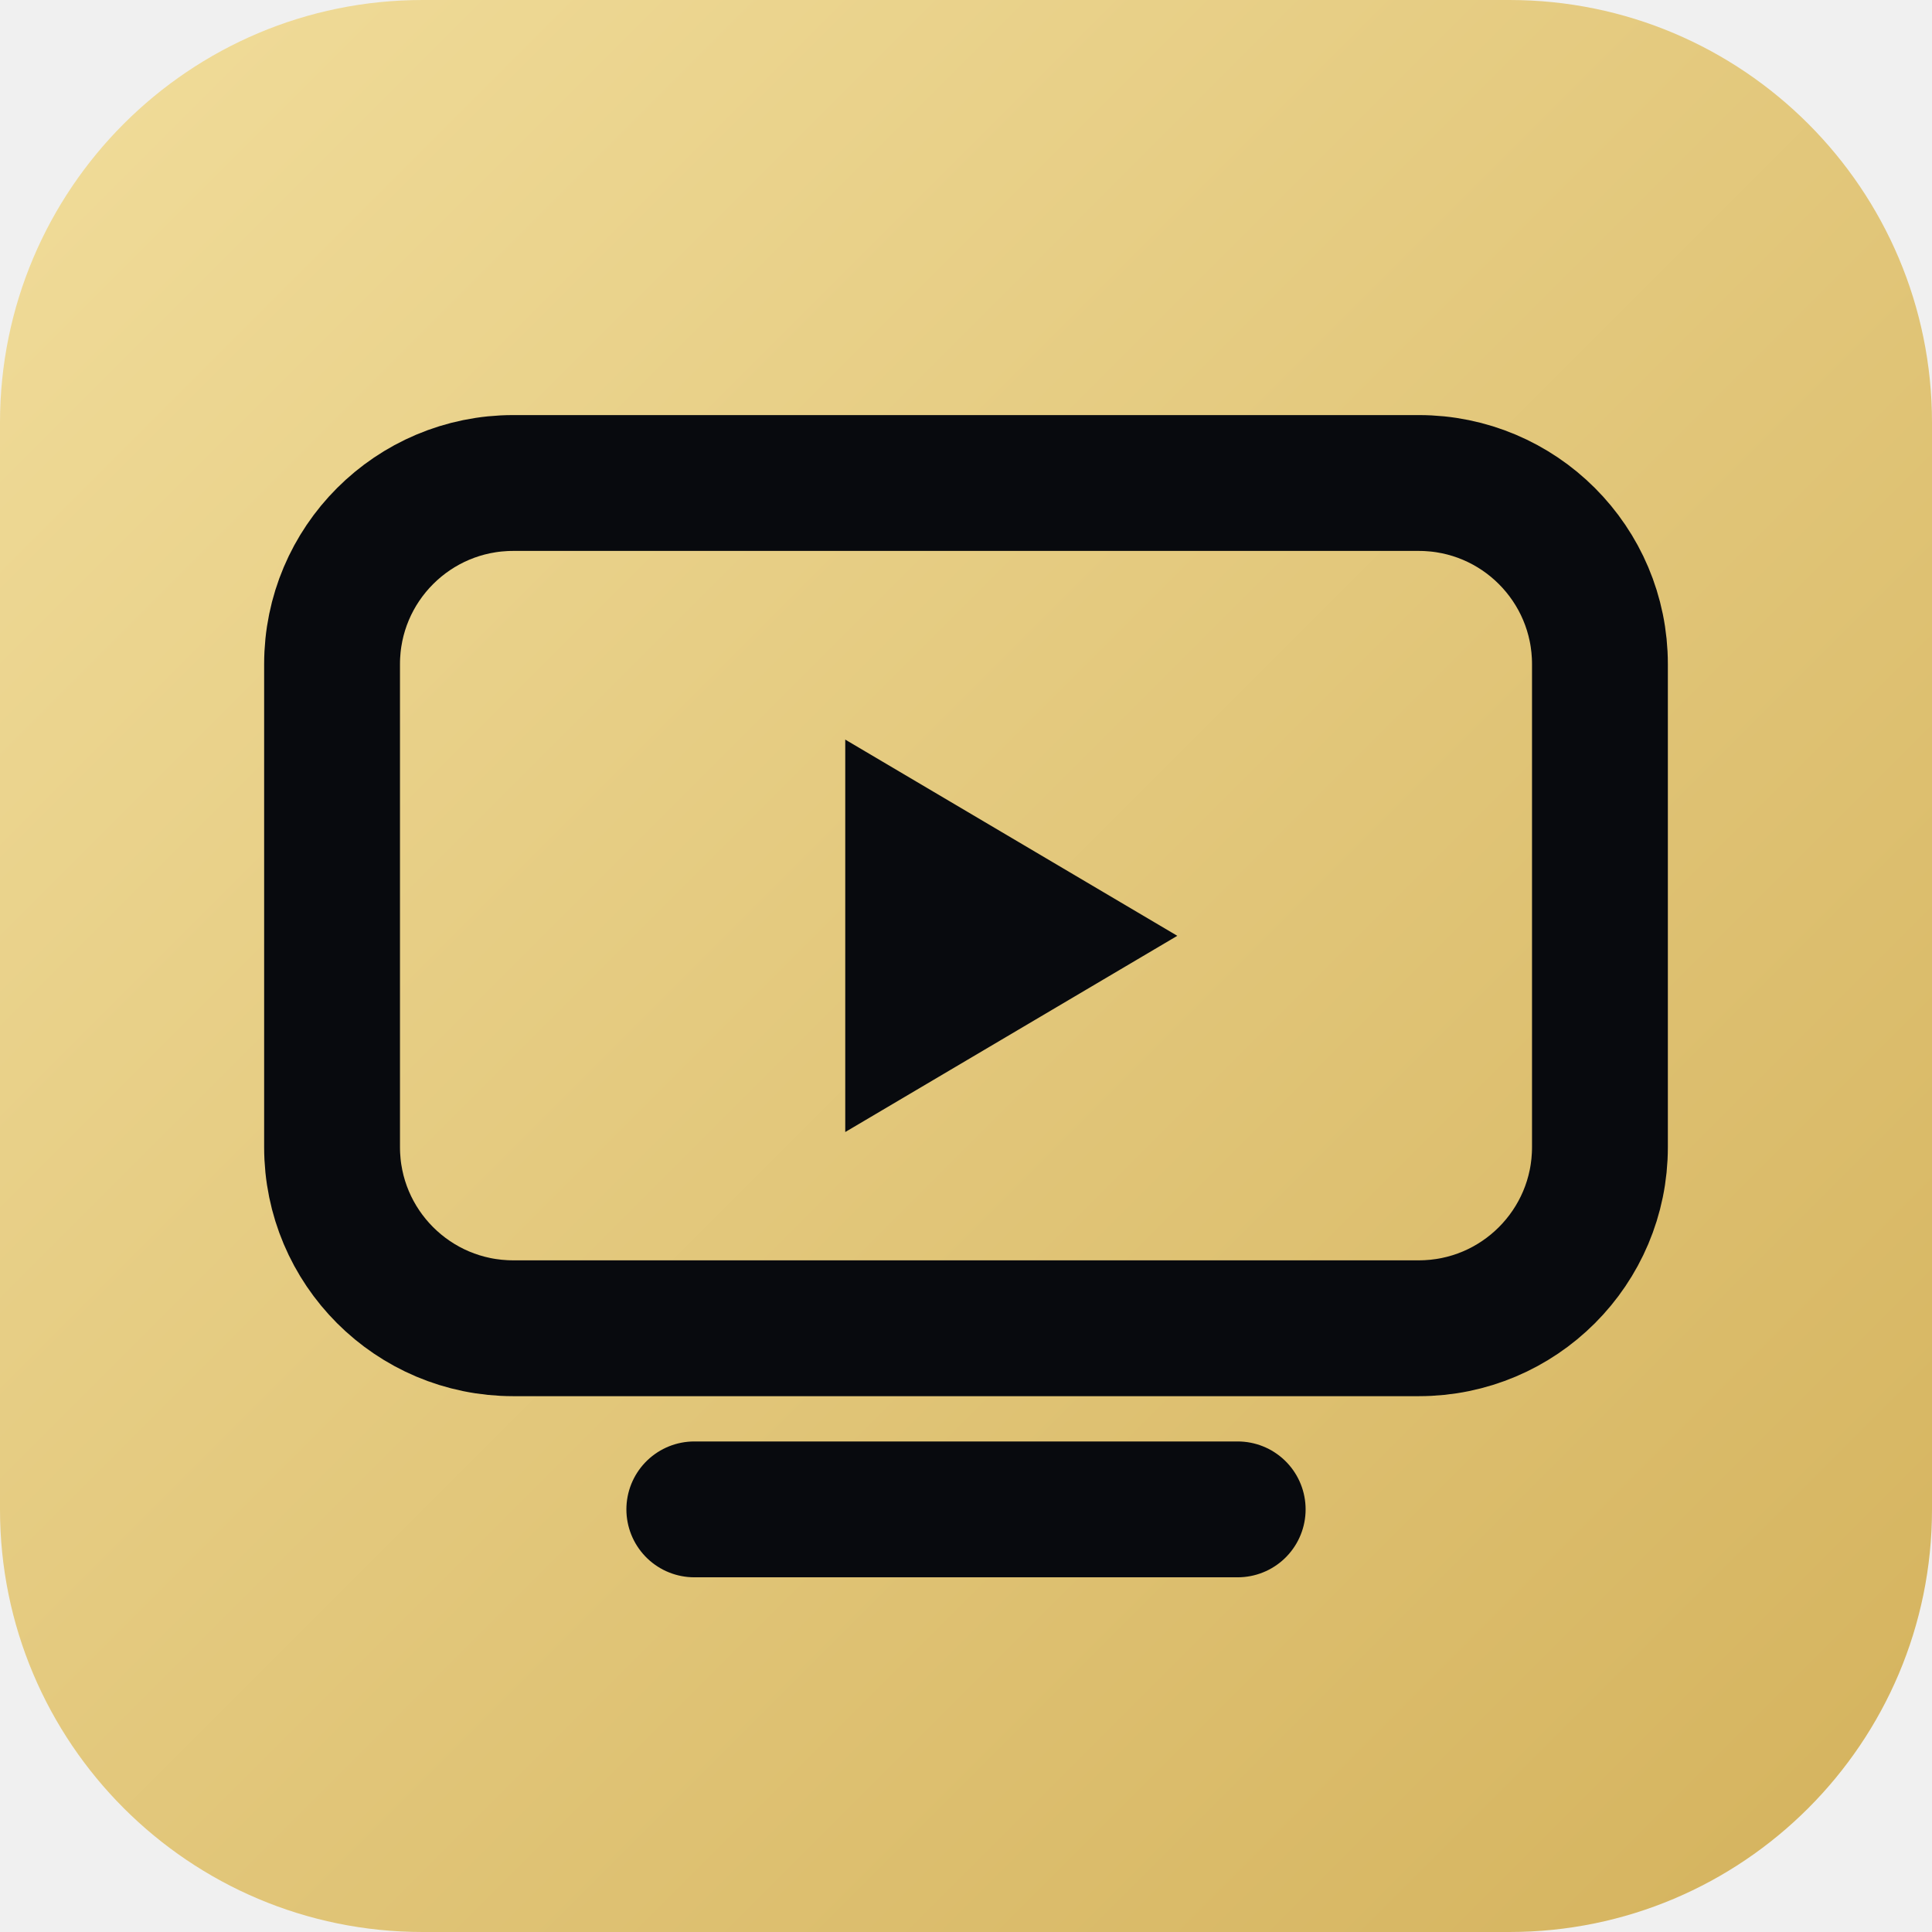
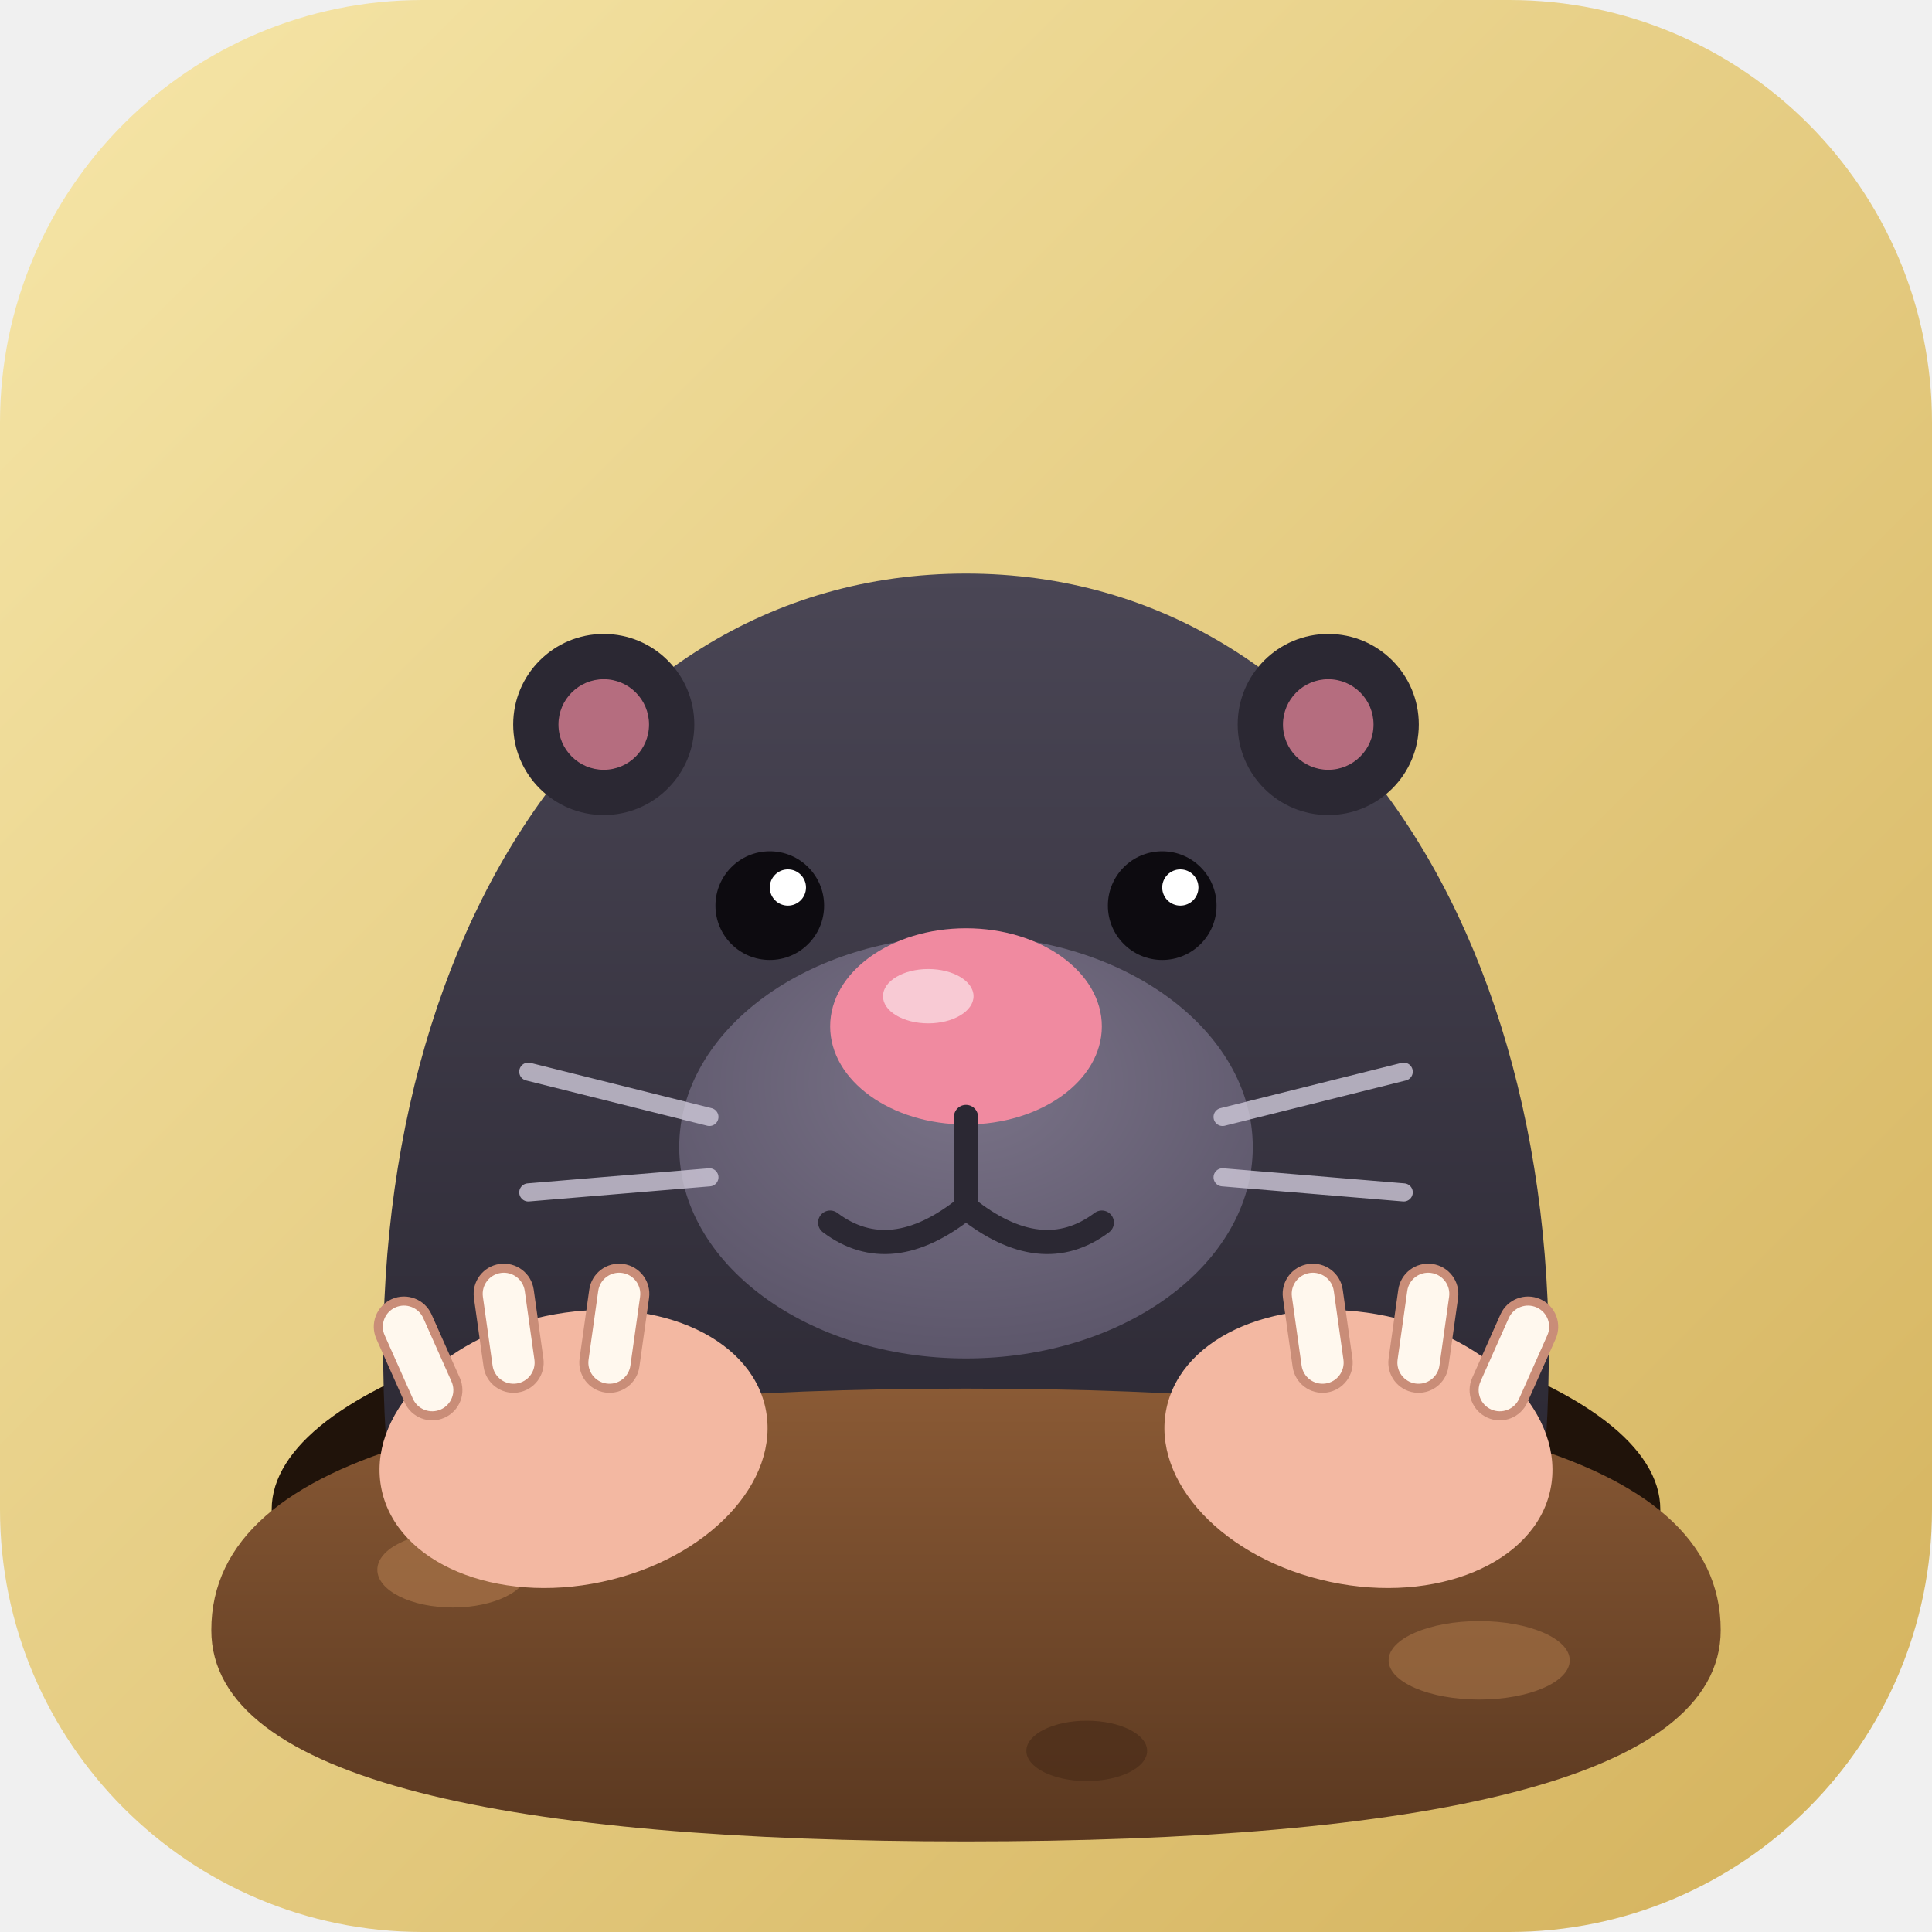
- <svg xmlns="http://www.w3.org/2000/svg" viewBox="0 0 64 64">
+ <svg xmlns="http://www.w3.org/2000/svg" width="128" height="128" viewBox="0 0 128 128">
  <defs>
-     <linearGradient id="g" x1="0" y1="0" x2="1" y2="1">
-       <stop offset="0" stop-color="#f1dd9b" />
+     <linearGradient id="bg" x1="0" y1="0" x2="1" y2="1">
+       <stop offset="0" stop-color="#f6e6a8" />
      <stop offset="1" stop-color="#d4b25c" />
    </linearGradient>
  </defs>
-   <rect width="64" height="64" rx="14" fill="url(#g)" />
-   <rect x="11" y="16" width="42" height="28" rx="6" fill="none" stroke="#080a0e" stroke-width="4.5" />
-   <path d="M28 24.5v13l11-6.5z" fill="#080a0e" />
-   <path d="M23 50h18" stroke="#080a0e" stroke-width="4.5" stroke-linecap="round" />
+   <rect width="128" height="128" rx="28" fill="url(#bg)" />
+   <defs>
+     <linearGradient id="fur" x1="0" y1="0" x2="0" y2="1">
+       <stop offset="0" stop-color="#4a4655" />
+       <stop offset="1" stop-color="#2b2833" />
+     </linearGradient>
+     <linearGradient id="dirt" x1="0" y1="0" x2="0" y2="1">
+       <stop offset="0" stop-color="#8a5a35" />
+       <stop offset="1" stop-color="#5a3820" />
+     </linearGradient>
+     <radialGradient id="muz" cx="0.5" cy="0.35" r="0.7">
+       <stop offset="0" stop-color="#7a7388" />
+       <stop offset="1" stop-color="#5a5468" />
+     </radialGradient>
+   </defs>
+   <ellipse cx="64" cy="100" rx="46" ry="15" fill="#20130a" />
+   <path d="M26 100 C22 66 38 38 64 38 C90 38 106 66 102 100 Z" fill="url(#fur)" />
+   <circle cx="40" cy="48" r="6" fill="#2b2833" />
+   <circle cx="88" cy="48" r="6" fill="#2b2833" />
+   <circle cx="40" cy="48" r="3" fill="#f08aa0" opacity=".7" />
+   <circle cx="88" cy="48" r="3" fill="#f08aa0" opacity=".7" />
+   <ellipse cx="64" cy="76" rx="19" ry="14" fill="url(#muz)" />
+   <ellipse cx="64" cy="68" rx="9" ry="6.5" fill="#f08aa0" />
+   <ellipse cx="61.5" cy="66" rx="3" ry="1.8" fill="#fff" opacity=".55" />
+   <path d="M64 74 v6" stroke="#2b2833" stroke-width="1.6" stroke-linecap="round" />
+   <path d="M64 80 q-5 4 -9 1 M64 80 q5 4 9 1" stroke="#2b2833" stroke-width="1.6" fill="none" stroke-linecap="round" />
+   <g stroke="#cfc9da" stroke-width="1.2" stroke-linecap="round" opacity=".8">
+     <path d="M47 74 l-12 -3 M47 78 l-12 1 M81 74 l12 -3 M81 78 l12 1" />
+   </g>
+   <circle cx="51" cy="60" r="3.6" fill="#0d0b10" />
+   <circle cx="77" cy="60" r="3.6" fill="#0d0b10" />
+   <circle cx="52.2" cy="58.8" r="1.2" fill="#fff" />
+   <circle cx="78.2" cy="58.8" r="1.2" fill="#fff" />
+   <path d="M14 108 C14 96 34 92 64 92 C94 92 114 96 114 108 C114 118 94 122 64 122 C34 122 14 118 14 108 Z" fill="url(#dirt)" />
+   <ellipse cx="30" cy="104" rx="5" ry="2.5" fill="#a87448" opacity=".7" />
+   <ellipse cx="98" cy="110" rx="6" ry="2.6" fill="#a87448" opacity=".6" />
+   <ellipse cx="72" cy="116" rx="4" ry="2" fill="#4a2c18" opacity=".7" />
+   <g>
+     <ellipse cx="38" cy="96" rx="13" ry="9" fill="#f3b8a2" transform="rotate(-12 38 96)" />
+     <ellipse cx="90" cy="96" rx="13" ry="9" fill="#f3b8a2" transform="rotate(12 90 96)" />
+     <g fill="#fff8ee" stroke="#c98d78" stroke-width=".6">
+       <rect x="26" y="86" width="3.4" height="8" rx="1.7" transform="rotate(-24 27.7 90)" />
+       <rect x="32" y="84" width="3.4" height="8" rx="1.7" transform="rotate(-8 33.7 88)" />
+       <rect x="39" y="84" width="3.4" height="8" rx="1.7" transform="rotate(8 40.7 88)" />
+       <rect x="98.6" y="86" width="3.4" height="8" rx="1.7" transform="rotate(24 100.3 90)" />
+       <rect x="92.6" y="84" width="3.4" height="8" rx="1.7" transform="rotate(8 94.3 88)" />
+       <rect x="85.6" y="84" width="3.4" height="8" rx="1.7" transform="rotate(-8 87.3 88)" />
+     </g>
+   </g>
</svg>
